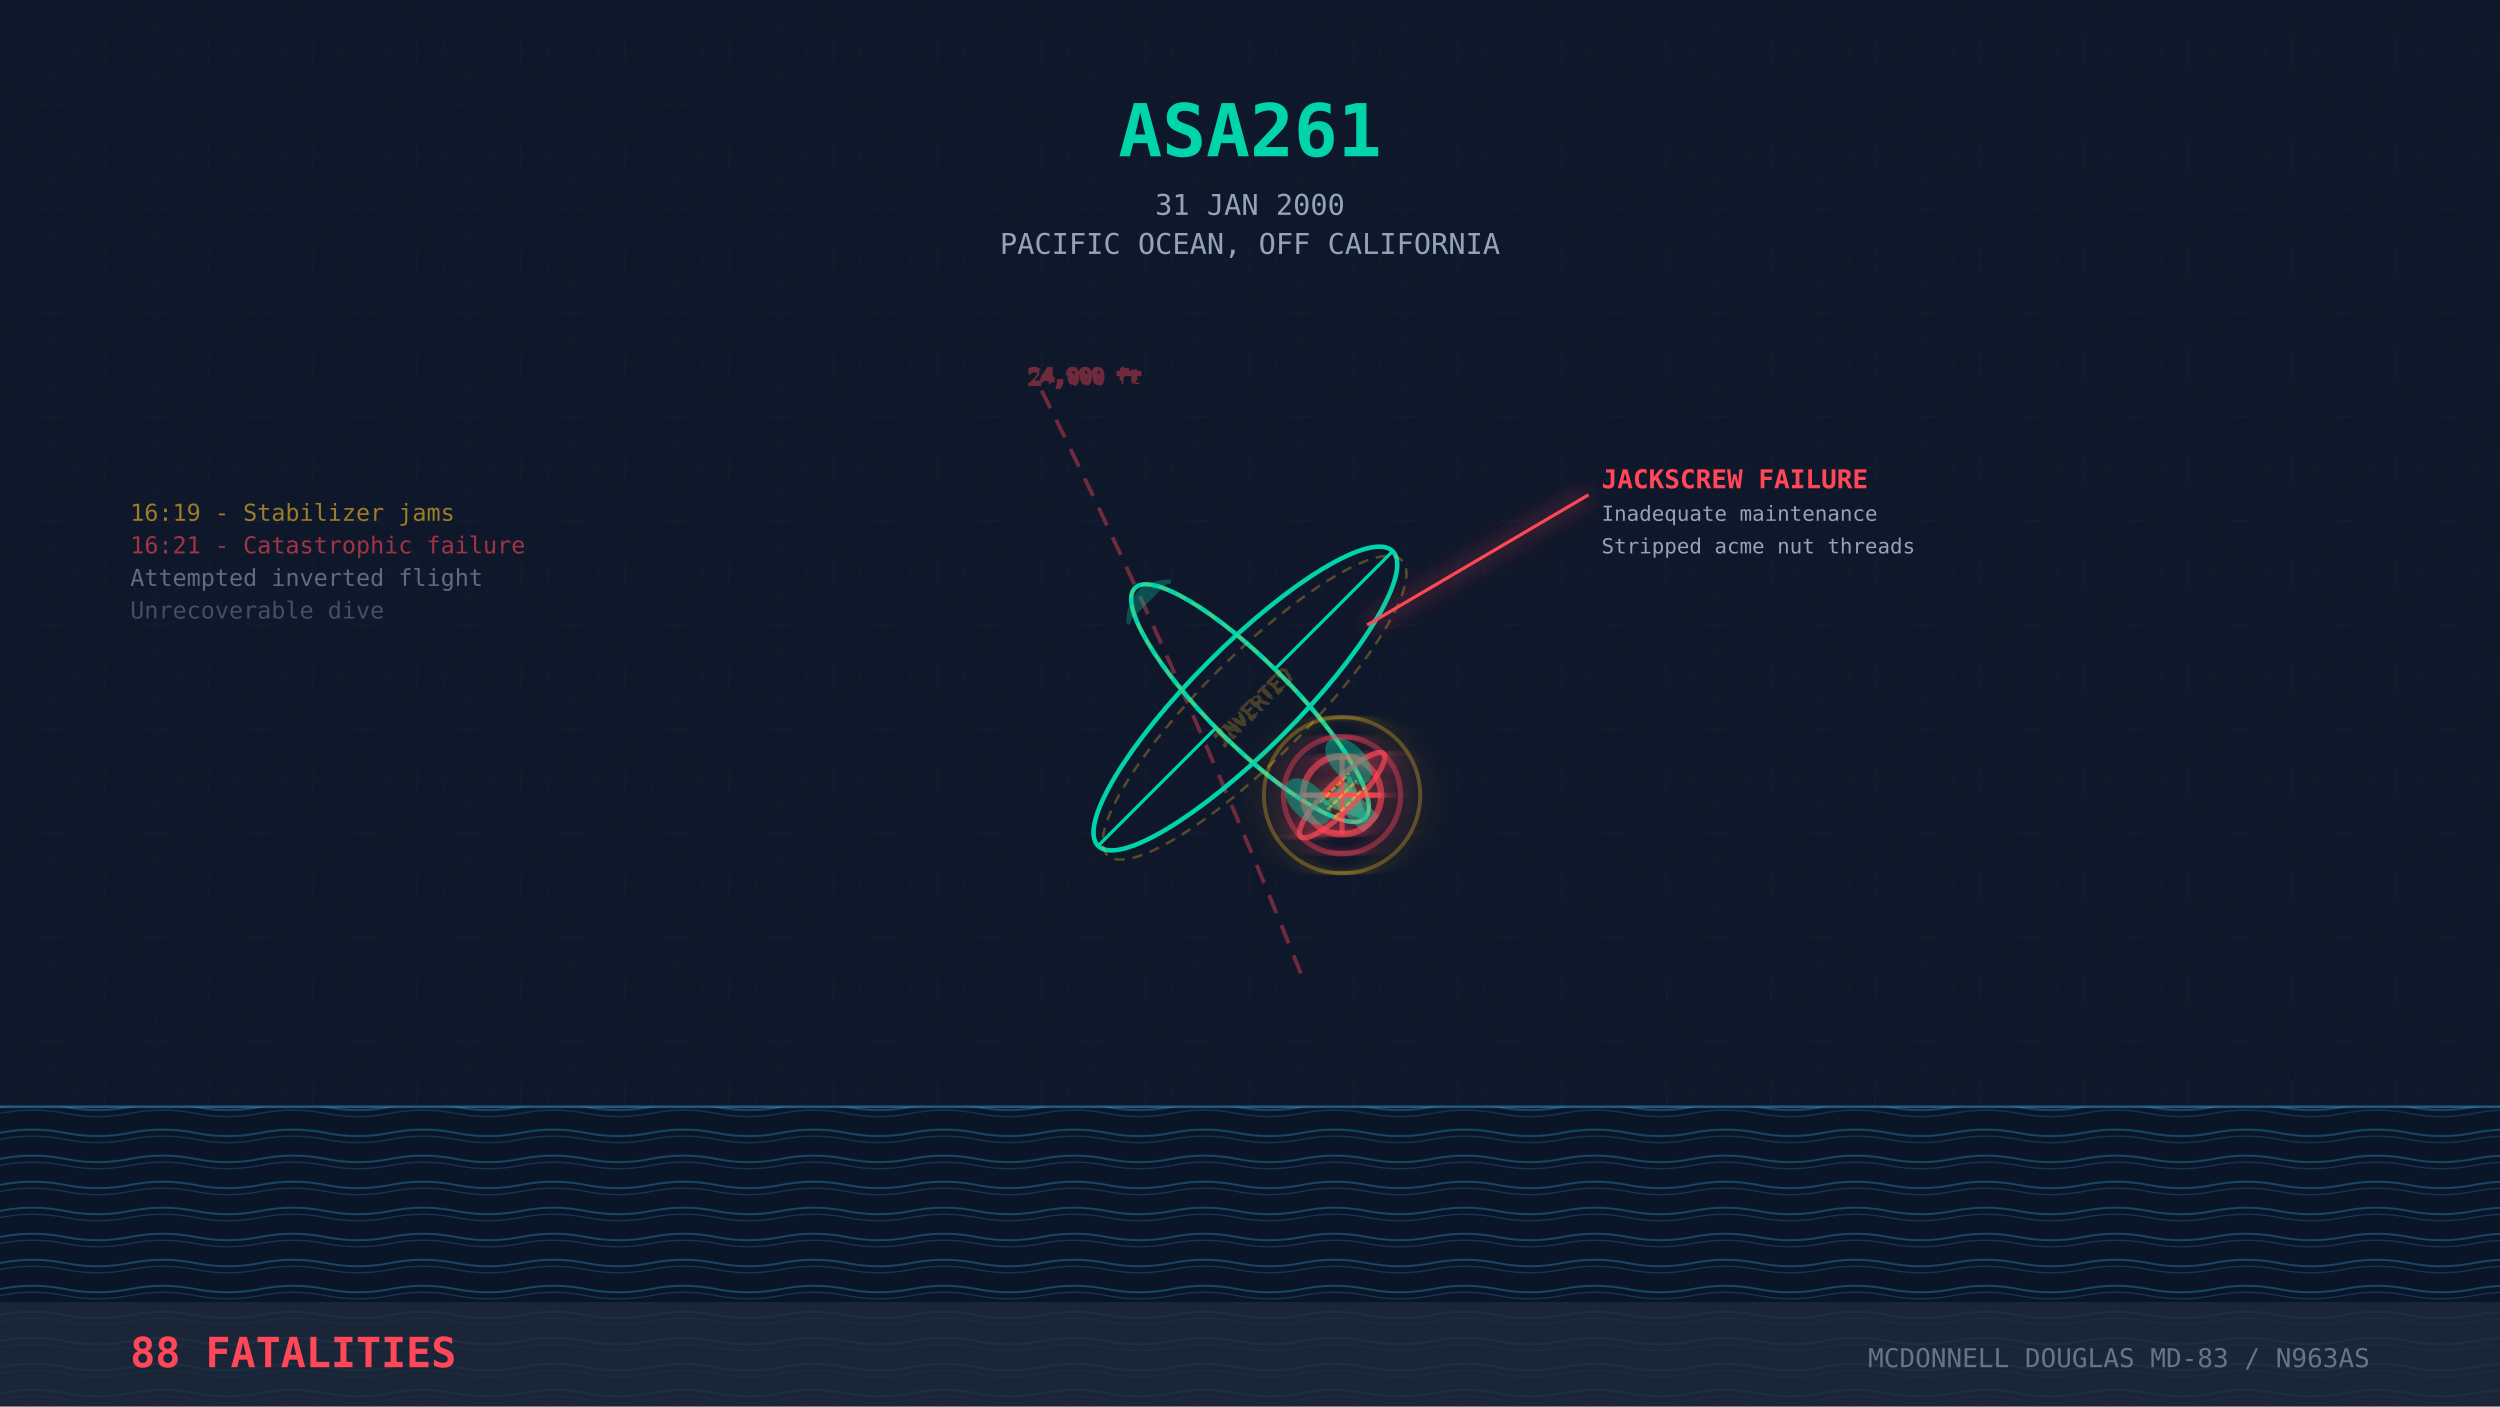
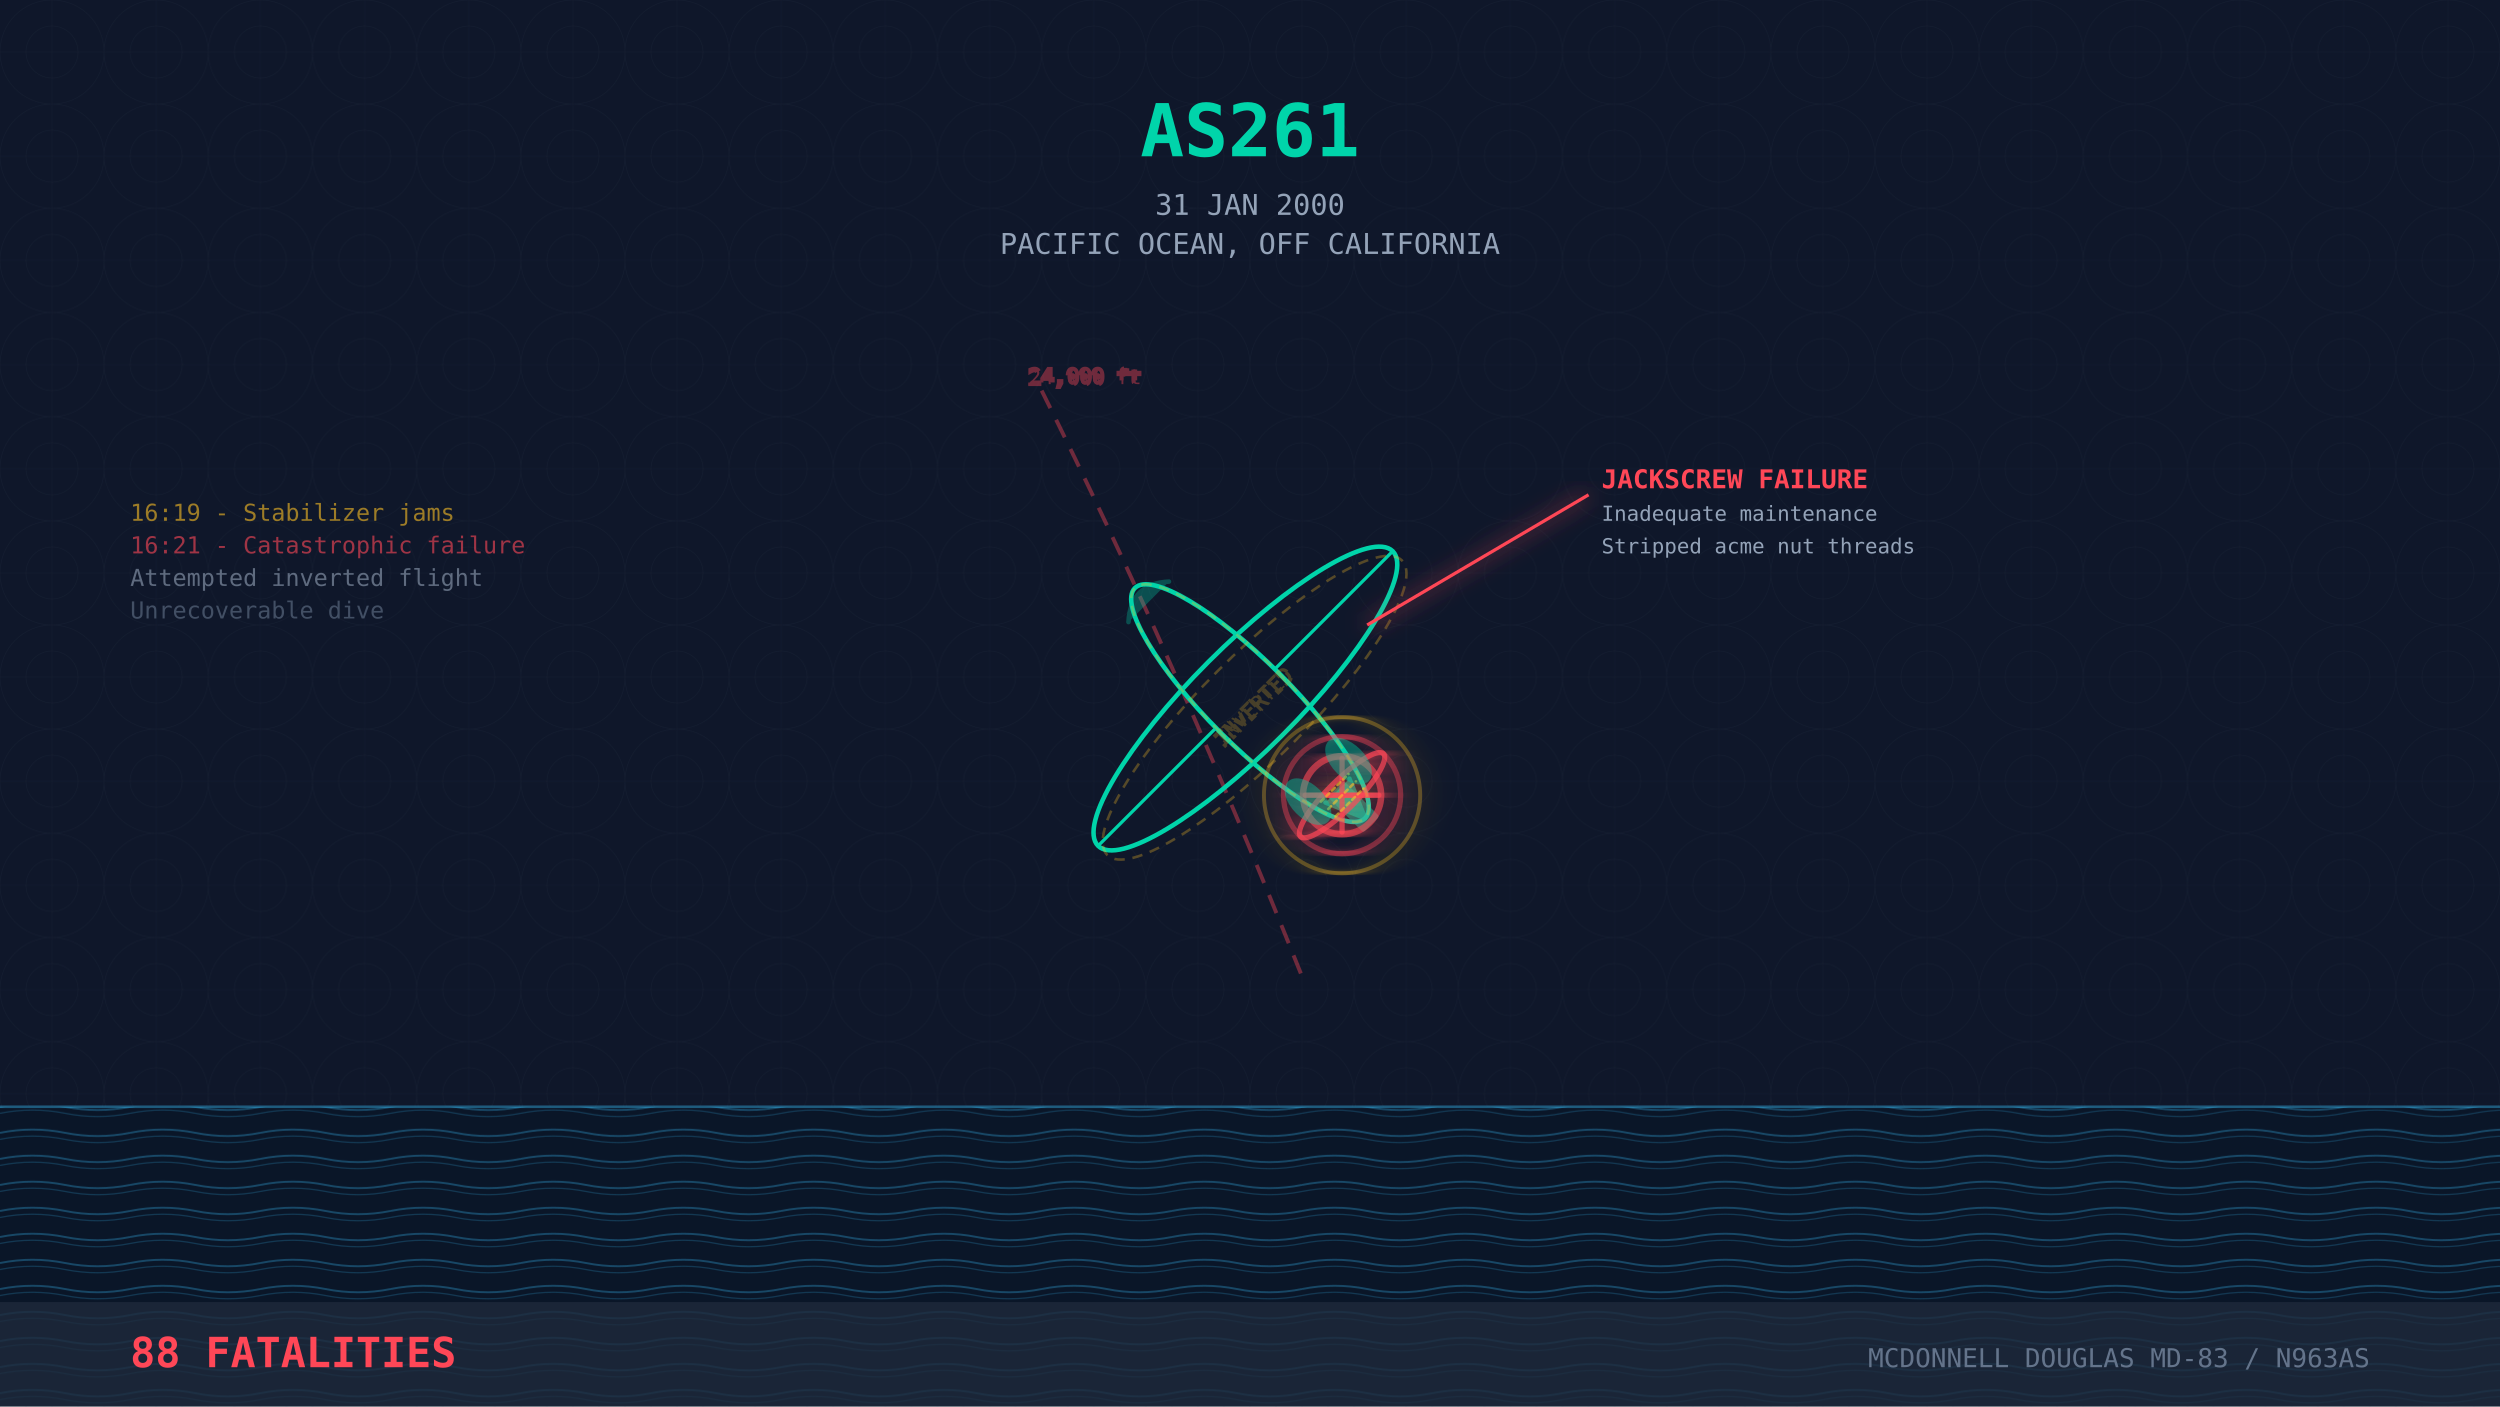
<svg xmlns="http://www.w3.org/2000/svg" width="1920" height="1080" viewBox="0 0 1920 1080">
  <rect width="1920" height="1080" fill="#0f172a" />
  <defs>
    <pattern id="radar-grid" width="80" height="80" patternUnits="userSpaceOnUse">
      <circle cx="40" cy="40" r="40" fill="none" stroke="#1e293b" stroke-width="0.5" opacity="0.4" />
      <circle cx="40" cy="40" r="20" fill="none" stroke="#1e293b" stroke-width="0.5" opacity="0.4" />
      <line x1="40" y1="0" x2="40" y2="80" stroke="#1e293b" stroke-width="0.5" opacity="0.3" />
      <line x1="0" y1="40" x2="80" y2="40" stroke="#1e293b" stroke-width="0.5" opacity="0.3" />
    </pattern>
    <pattern id="waves" width="100" height="20" patternUnits="userSpaceOnUse">
      <path d="M 0,10 Q 25,5 50,10 T 100,10" stroke="#38bdf8" stroke-width="1.5" fill="none" opacity="0.3" />
      <path d="M 0,15 Q 25,10 50,15 T 100,15" stroke="#38bdf8" stroke-width="1" fill="none" opacity="0.2" />
    </pattern>
    <filter id="failure-glow">
      <feGaussianBlur stdDeviation="8" result="coloredBlur" />
      <feMerge>
        <feMergeNode in="coloredBlur" />
        <feMergeNode in="SourceGraphic" />
      </feMerge>
    </filter>
  </defs>
  <rect width="1920" height="1080" fill="url(#radar-grid)" />
  <g>
    <rect x="0" y="850" width="1920" height="230" fill="#0a1628" />
    <rect x="0" y="850" width="1920" height="230" fill="url(#waves)" />
    <line x1="0" y1="850" x2="1920" y2="850" stroke="#38bdf8" stroke-width="2" opacity="0.4" />
  </g>
  <g stroke="#ff4757" stroke-width="3" fill="none" opacity="0.4" stroke-dasharray="15,10">
    <path d="M 800,300 Q 900,500 1000,750" />
    <text x="790" y="295" font-family="monospace" font-size="16" fill="#ff4757">24,000 ft</text>
  </g>
  <g transform="translate(960, 540) rotate(-45)">
    <g stroke="#00d4aa" stroke-width="3.5" fill="none" stroke-linecap="round" stroke-linejoin="round">
      <ellipse cx="0" cy="0" rx="32" ry="125" />
      <path d="M -22,-110 Q 0,-130 22,-110" fill="#00d4aa" opacity="0.3" />
      <ellipse cx="0" cy="-5" rx="160" ry="40" />
      <line x1="-160" y1="-5" x2="-32" y2="-5" stroke-width="2.5" />
      <line x1="160" y1="-5" x2="32" y2="-5" stroke-width="2.5" />
      <g>
        <path d="M -13,95 L 0,125 L 13,95" fill="#00d4aa" opacity="0.6" />
        <rect x="-7" y="95" width="14" height="35" fill="#00d4aa" opacity="0.5" />
        <g filter="url(#failure-glow)">
          <ellipse cx="0" cy="100" rx="45" ry="11" stroke="#ff4757" stroke-width="4" opacity="0.7" />
          <g transform="translate(0, 100)">
            <circle cx="0" cy="0" r="30" stroke="#ff4757" stroke-width="5" fill="none" opacity="0.6" />
            <circle cx="0" cy="0" r="45" stroke="#ff4757" stroke-width="4" fill="none" opacity="0.4" />
            <circle cx="0" cy="0" r="60" stroke="#fbbf24" stroke-width="3" fill="none" opacity="0.3" />
            <line x1="-20" y1="-20" x2="20" y2="20" stroke="#ff4757" stroke-width="4" opacity="0.7" />
            <line x1="20" y1="-20" x2="-20" y2="20" stroke="#ff4757" stroke-width="4" opacity="0.7" />
            <path d="M -15,-8 L 15,-8 M -15,0 L 15,0 M -15,8 L 15,8" stroke="#fbbf24" stroke-width="2" opacity="0.6" stroke-dasharray="3,3" />
          </g>
        </g>
      </g>
      <ellipse cx="-22" cy="85" rx="11" ry="20" fill="#00d4aa" opacity="0.4" />
      <ellipse cx="22" cy="85" rx="11" ry="20" fill="#00d4aa" opacity="0.4" />
    </g>
    <g opacity="0.3" transform="rotate(180)" stroke="#fbbf24" stroke-width="2" stroke-dasharray="8,6" fill="none">
      <ellipse cx="0" cy="0" rx="32" ry="125" />
      <ellipse cx="0" cy="-5" rx="160" ry="40" />
      <text x="0" y="10" font-family="monospace" font-size="16" fill="#fbbf24" text-anchor="middle" opacity="0.8" transform="rotate(180)">INVERTED</text>
    </g>
  </g>
  <g font-family="monospace" text-anchor="middle">
-     <text x="960" y="120" font-size="56" fill="#00d4aa" font-weight="bold">ASA261</text>
+     <text x="960" y="120" font-size="56" fill="#00d4aa" font-weight="bold">AS261</text>
    <text x="960" y="165" font-size="22" fill="#94a3b8">31 JAN 2000</text>
    <text x="960" y="195" font-size="22" fill="#94a3b8">PACIFIC OCEAN, OFF CALIFORNIA</text>
  </g>
  <g font-family="monospace" fill="#ff4757">
    <line x1="1050" y1="480" x2="1220" y2="380" stroke="#ff4757" stroke-width="2.5" filter="url(#failure-glow)" />
    <text x="1230" y="375" font-size="20" font-weight="bold">JACKSCREW FAILURE</text>
    <text x="1230" y="400" font-size="16" fill="#94a3b8">Inadequate maintenance</text>
    <text x="1230" y="425" font-size="16" fill="#94a3b8">Stripped acme nut threads</text>
  </g>
  <g font-family="monospace" opacity="0.6">
    <text x="100" y="400" font-size="18" fill="#fbbf24">16:19 - Stabilizer jams</text>
    <text x="100" y="425" font-size="18" fill="#ff4757">16:21 - Catastrophic failure</text>
    <text x="100" y="450" font-size="18" fill="#94a3b8">Attempted inverted flight</text>
    <text x="100" y="475" font-size="18" fill="#64748b">Unrecoverable dive</text>
  </g>
  <g>
    <rect x="0" y="1000" width="1920" height="80" fill="#1e293b" opacity="0.8" />
    <text x="100" y="1050" font-family="monospace" font-size="32" fill="#ff4757" font-weight="bold">88 FATALITIES</text>
    <text x="1820" y="1050" font-family="monospace" font-size="20" fill="#64748b" text-anchor="end">MCDONNELL DOUGLAS MD-83 / N963AS</text>
  </g>
</svg>
